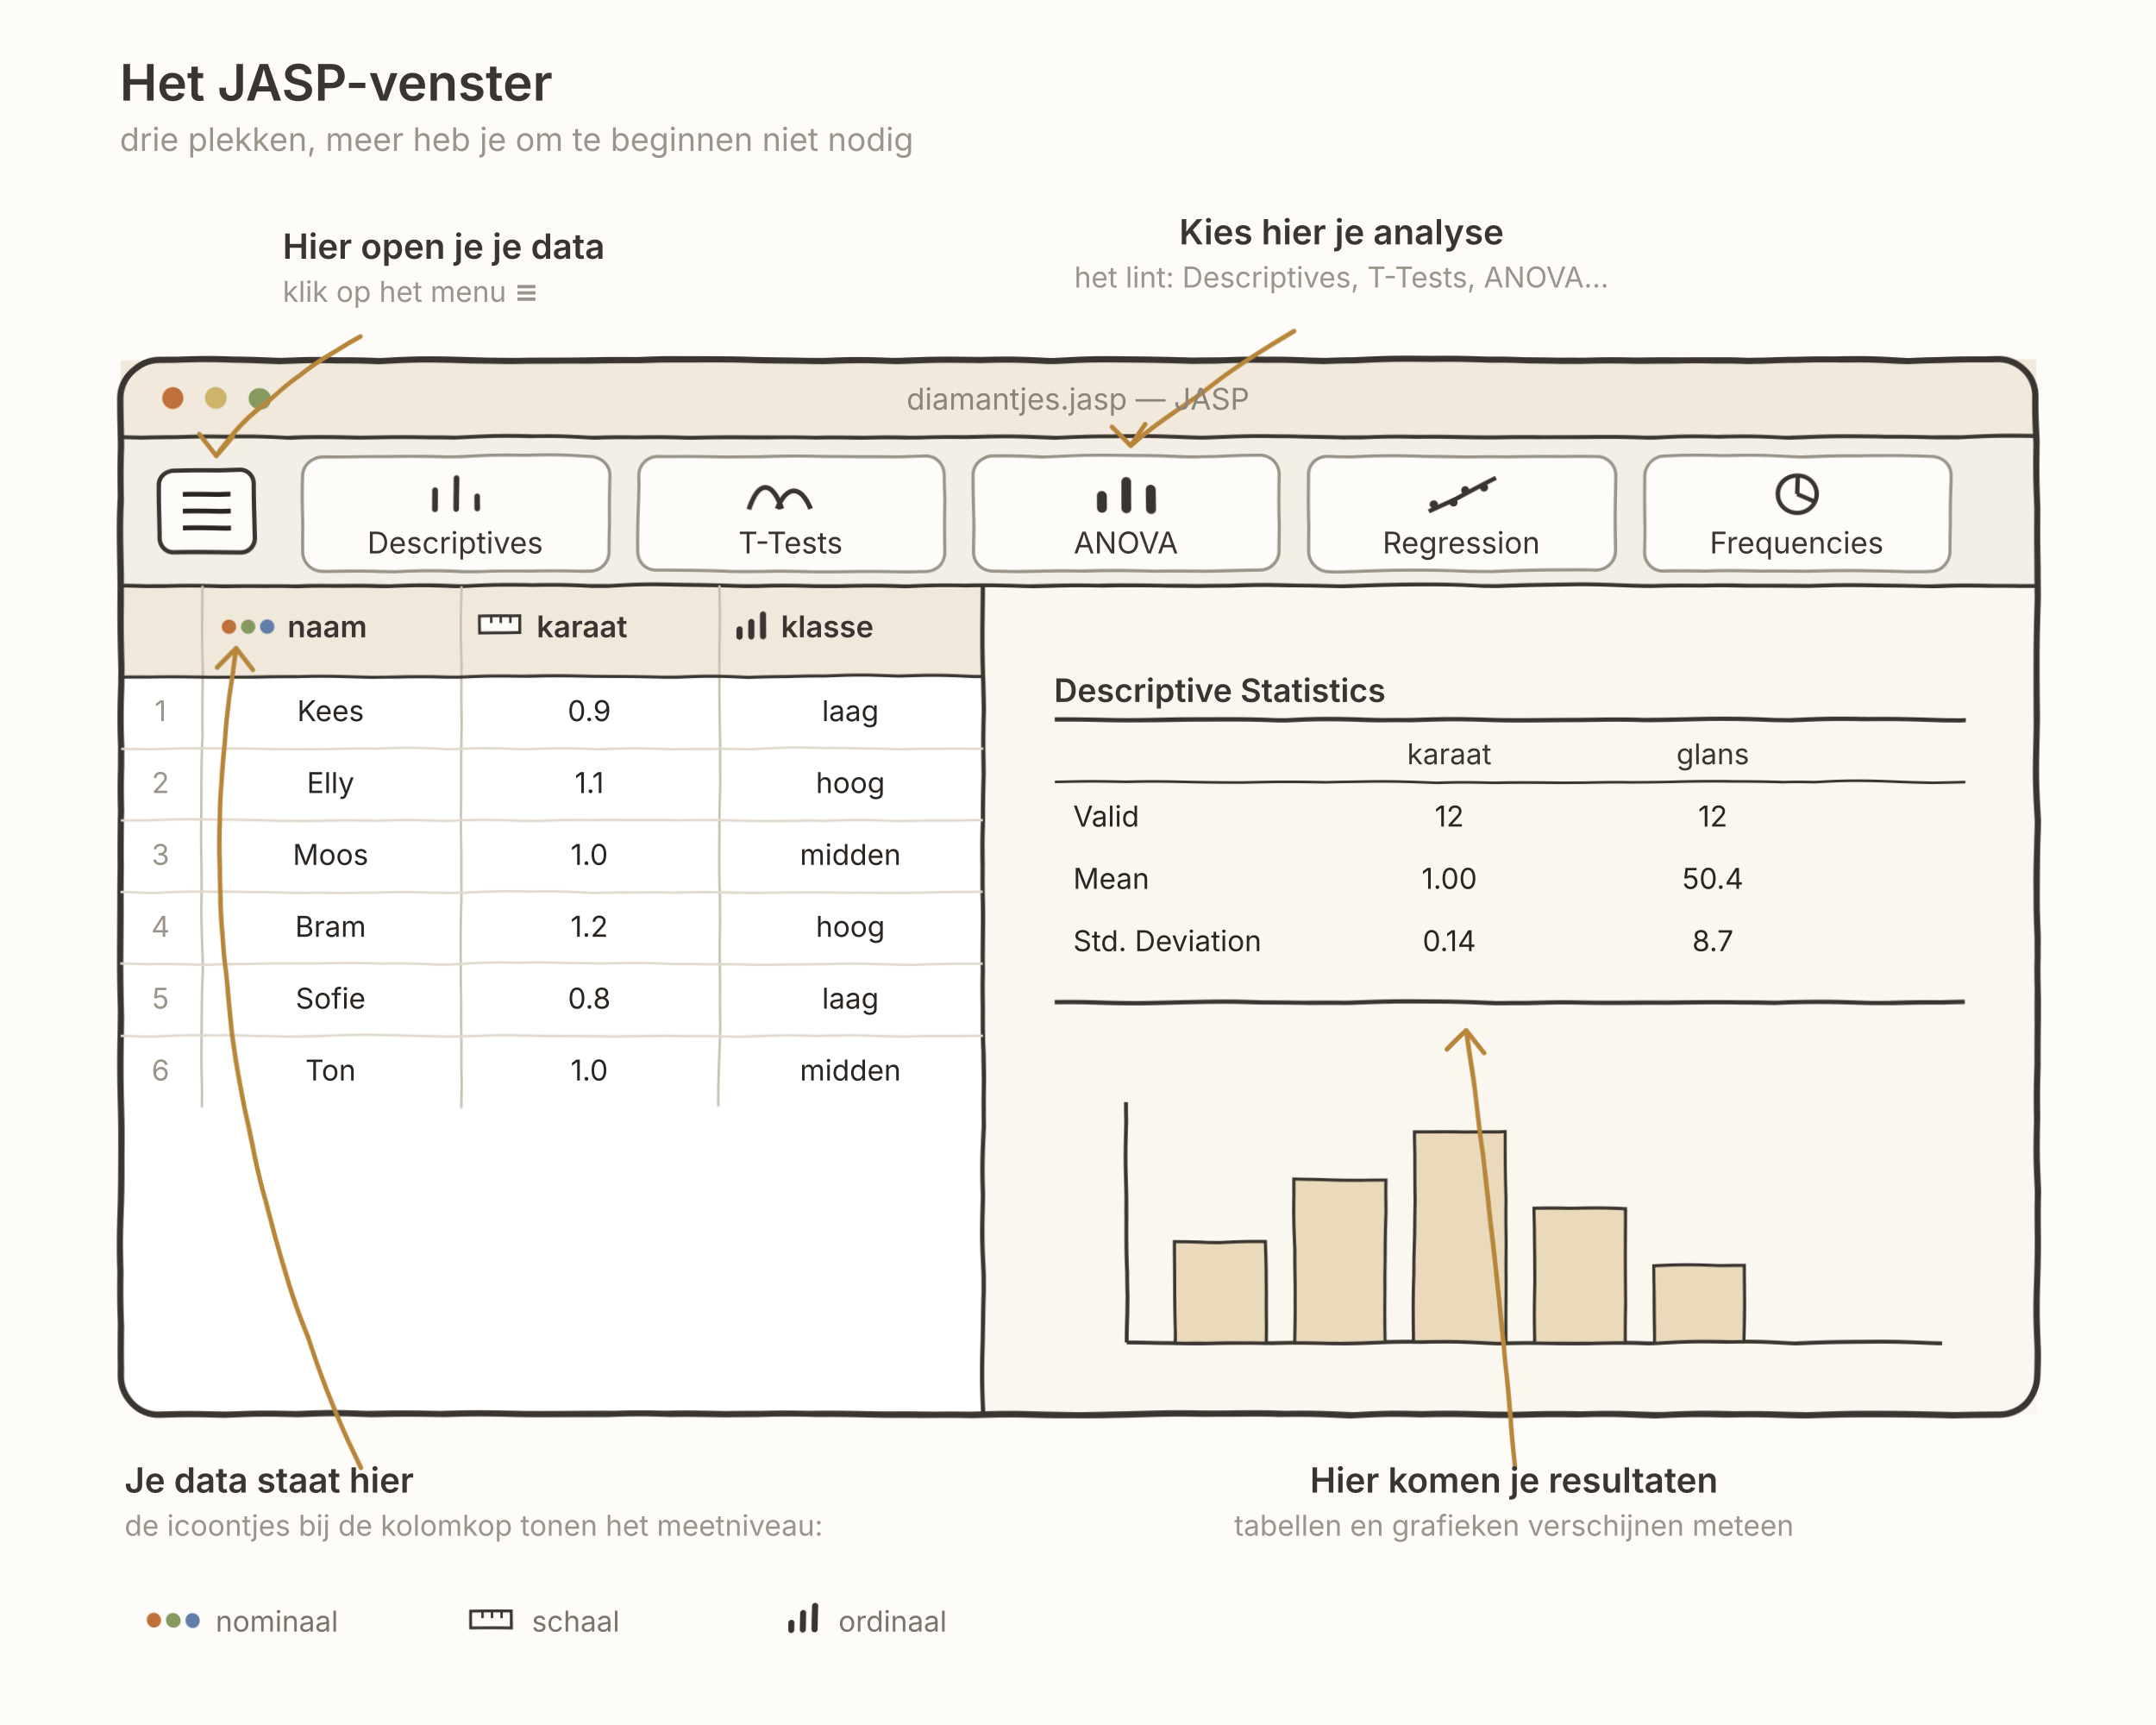
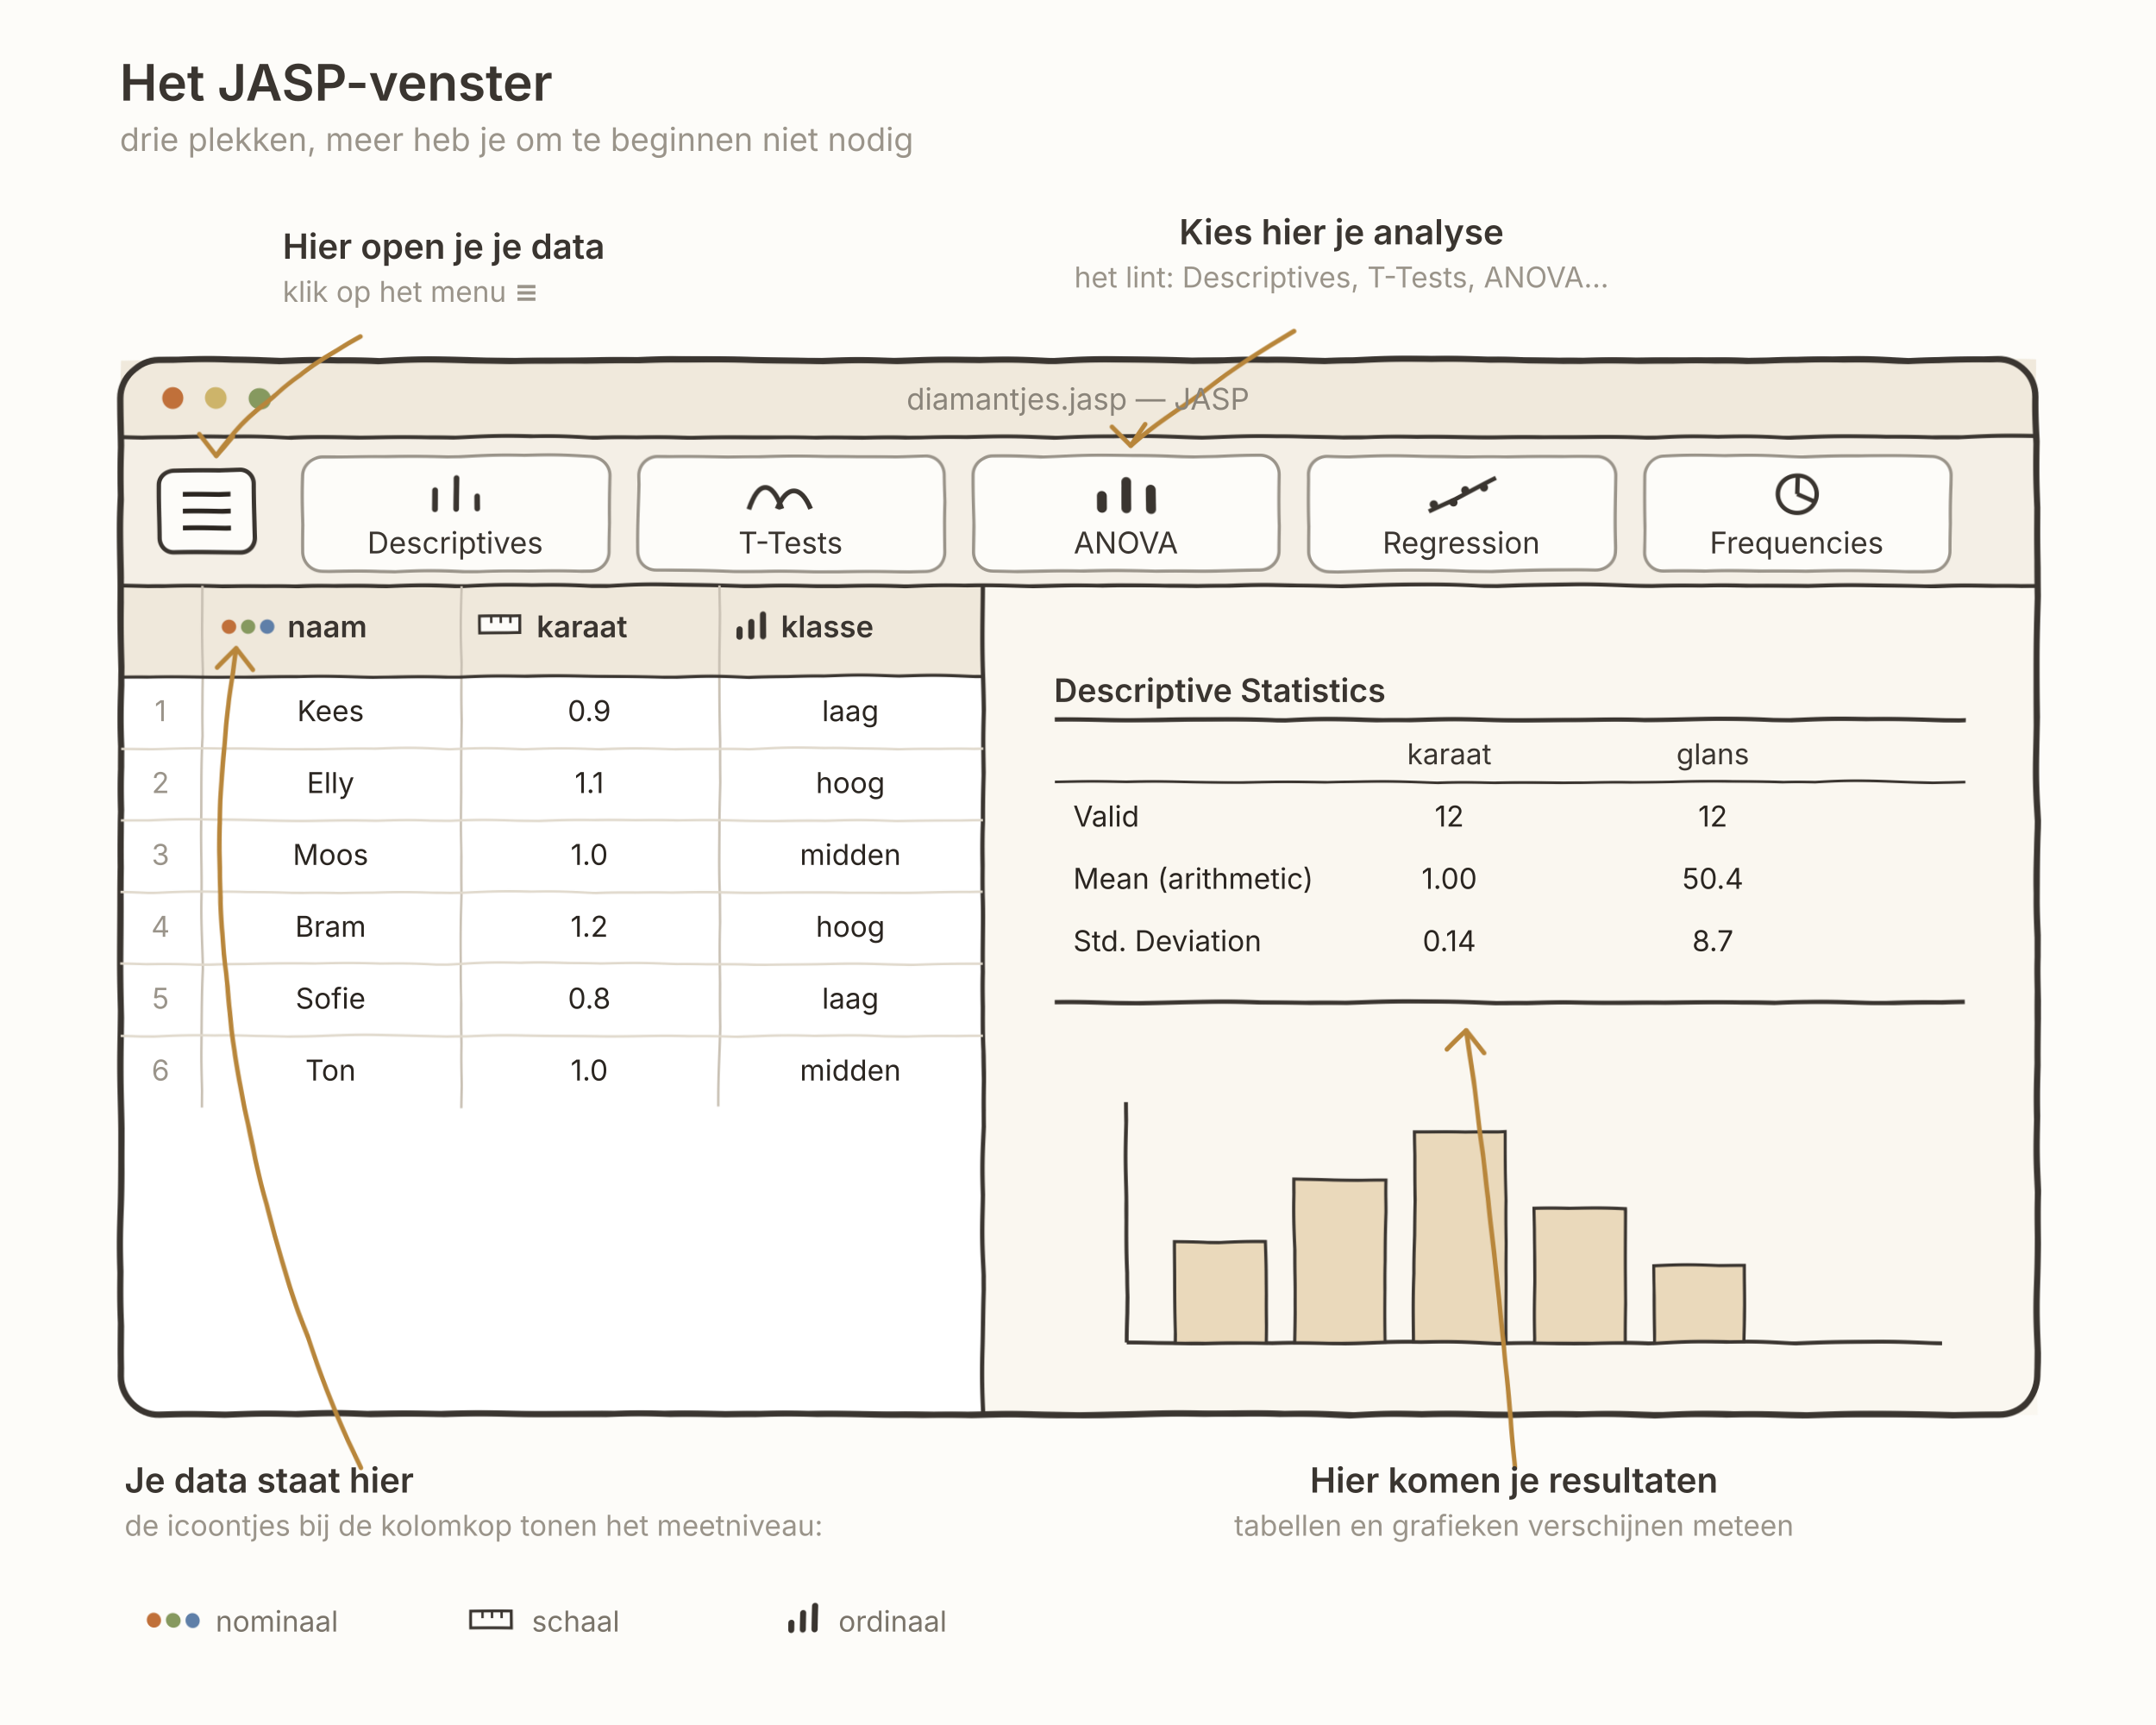
<svg xmlns="http://www.w3.org/2000/svg" viewBox="0 0 900 720" role="img" style="max-width:100%;height:auto;font-family:system-ui,-apple-system,'Segoe UI',sans-serif" aria-label="Schematische plattegrond van het JASP-venster. Bovenaan het analyse-lint waar je een analyse kiest, met linksboven het hamburgermenu om je databestand te openen. Links het data-blad met kolomkop-icoontjes voor het meetniveau. Rechts het resultaten-paneel waar tabellen en grafieken meteen verschijnen.">
  <defs>
    <filter id="wiebel" x="-4%" y="-4%" width="108%" height="108%">
      <feTurbulence type="turbulence" baseFrequency="0.016" numOctaves="2" seed="4" result="t" />
      <feDisplacementMap in="SourceGraphic" in2="t" scale="1.5" />
    </filter>
  </defs>
  <rect x="0" y="0" width="900" height="720" fill="#fdfcf9" />
  <g filter="url(#wiebel)">
    <rect x="50" y="150" width="800" height="440" rx="16" fill="#ffffff" />
    <rect x="50" y="150" width="800" height="32" fill="#f0e9dc" />
    <rect x="50" y="182" width="800" height="62" fill="#f4efe6" />
    <rect x="410" y="244" width="440" height="346" fill="#faf7f0" />
    <rect x="50" y="244" width="360" height="38" fill="#efe8db" />
    <rect x="50" y="150" width="800" height="440" rx="16" fill="none" stroke="#3a3530" stroke-width="2.6" />
    <line x1="50" y1="182" x2="850" y2="182" stroke="#3a3530" stroke-width="1.6" />
    <line x1="50" y1="244" x2="850" y2="244" stroke="#3a3530" stroke-width="1.6" />
    <line x1="410" y1="244" x2="410" y2="590" stroke="#3a3530" stroke-width="1.8" />
    <circle cx="72" cy="166" r="4.5" fill="#c0703a" />
    <circle cx="90" cy="166" r="4.5" fill="#cdb46a" />
    <circle cx="108" cy="166" r="4.5" fill="#86995f" />
    <rect x="66" y="196" width="40" height="34" rx="6" fill="#fdfcf9" stroke="#3a3530" stroke-width="1.8" />
    <line x1="76" y1="206" x2="96" y2="206" stroke="#2a2520" stroke-width="2" />
    <line x1="76" y1="213" x2="96" y2="213" stroke="#2a2520" stroke-width="2" />
    <line x1="76" y1="220" x2="96" y2="220" stroke="#2a2520" stroke-width="2" />
    <rect x="126" y="190" width="128" height="48" rx="8" fill="#fdfcf9" stroke="#9a948a" stroke-width="1.3" />
    <g stroke="#3a3530" stroke-width="2.4" stroke-linecap="round">
      <line x1="181" y1="212" x2="181" y2="204" />
      <line x1="190" y1="212" x2="190" y2="199" />
      <line x1="199" y1="212" x2="199" y2="207" />
    </g>
    <rect x="266" y="190" width="128" height="48" rx="8" fill="#fdfcf9" stroke="#9a948a" stroke-width="1.3" />
    <path d="M312,212 C316,200 322,200 326,212" fill="none" stroke="#3a3530" stroke-width="2" />
    <path d="M324,212 C328,202 334,202 338,212" fill="none" stroke="#3a3530" stroke-width="2" />
    <rect x="406" y="190" width="128" height="48" rx="8" fill="#fdfcf9" stroke="#9a948a" stroke-width="1.3" />
    <g stroke="#3a3530" stroke-width="4" stroke-linecap="round">
      <line x1="460" y1="212" x2="460" y2="207" />
      <line x1="470" y1="212" x2="470" y2="201" />
      <line x1="480" y1="212" x2="480" y2="204" />
    </g>
    <rect x="546" y="190" width="128" height="48" rx="8" fill="#fdfcf9" stroke="#9a948a" stroke-width="1.3" />
    <line x1="596" y1="213" x2="624" y2="199" stroke="#3a3530" stroke-width="1.8" />
    <g fill="#3a3530">
      <circle cx="598" cy="210" r="1.7" />
      <circle cx="606" cy="209" r="1.7" />
      <circle cx="611" cy="204" r="1.7" />
      <circle cx="619" cy="203" r="1.7" />
    </g>
    <rect x="686" y="190" width="128" height="48" rx="8" fill="#fdfcf9" stroke="#9a948a" stroke-width="1.3" />
    <circle cx="750" cy="206" r="8" fill="none" stroke="#3a3530" stroke-width="1.8" />
    <path d="M750,206 L750,198 M750,206 L757,209" stroke="#3a3530" stroke-width="1.8" />
    <line x1="84" y1="244" x2="84" y2="462" stroke="#c9c1b4" stroke-width="1" />
    <line x1="192" y1="244" x2="192" y2="462" stroke="#c9c1b4" stroke-width="1" />
    <line x1="300" y1="244" x2="300" y2="462" stroke="#c9c1b4" stroke-width="1" />
    <line x1="50" y1="282" x2="410" y2="282" stroke="#3a3530" stroke-width="1.3" />
    <line x1="50" y1="312" x2="410" y2="312" stroke="#e0d9cc" stroke-width="1" />
    <line x1="50" y1="342" x2="410" y2="342" stroke="#e0d9cc" stroke-width="1" />
    <line x1="50" y1="372" x2="410" y2="372" stroke="#e0d9cc" stroke-width="1" />
    <line x1="50" y1="402" x2="410" y2="402" stroke="#e0d9cc" stroke-width="1" />
    <line x1="50" y1="432" x2="410" y2="432" stroke="#e0d9cc" stroke-width="1" />
    <circle cx="95" cy="261" r="3" fill="#c0703a" />
    <circle cx="103" cy="261" r="3" fill="#86995f" />
    <circle cx="111" cy="261" r="3" fill="#5f7fa8" />
    <rect x="200" y="257" width="17" height="7" fill="#fdfcf9" stroke="#3a3530" stroke-width="1.2" />
    <line x1="205" y1="257" x2="205" y2="260" stroke="#3a3530" stroke-width="1" />
    <line x1="209" y1="257" x2="209" y2="260" stroke="#3a3530" stroke-width="1" />
    <line x1="213" y1="257" x2="213" y2="260" stroke="#3a3530" stroke-width="1" />
    <g stroke="#3a3530" stroke-width="2.6" stroke-linecap="round">
      <line x1="308" y1="265" x2="308" y2="262" />
      <line x1="313" y1="265" x2="313" y2="259" />
      <line x1="318" y1="265" x2="318" y2="256" />
    </g>
    <line x1="440" y1="300" x2="820" y2="300" stroke="#3a3530" stroke-width="1.8" />
    <line x1="440" y1="326" x2="820" y2="326" stroke="#3a3530" stroke-width="1.1" />
    <line x1="440" y1="418" x2="820" y2="418" stroke="#3a3530" stroke-width="1.8" />
    <line x1="470" y1="460" x2="470" y2="560" stroke="#3a3530" stroke-width="1.6" />
    <line x1="470" y1="560" x2="810" y2="560" stroke="#3a3530" stroke-width="1.6" />
    <g fill="#ead9bb" stroke="#3a3530" stroke-width="1.3">
      <rect x="490" y="518" width="38" height="42" />
      <rect x="540" y="492" width="38" height="68" />
      <rect x="590" y="472" width="38" height="88" />
      <rect x="640" y="504" width="38" height="56" />
      <rect x="690" y="528" width="38" height="32" />
    </g>
    <g fill="none" stroke="#b8863b" stroke-width="1.9" stroke-linecap="round">
      <path d="M150,140 Q108,164 90,190" />
      <path d="M90,190 l-7,-9 M90,190 l7,-8" />
      <path d="M540,138 Q500,162 472,186" />
      <path d="M472,186 l-8,-8 M472,186 l6,-9" />
      <path d="M150,612 Q72,440 98,270" />
      <path d="M98,270 l-8,8 M98,270 l7,9" />
      <path d="M632,612 Q622,505 612,430" />
      <path d="M612,430 l-8,8 M612,430 l7,9" />
    </g>
    <circle cx="64" cy="676" r="3" fill="#c0703a" />
    <circle cx="72" cy="676" r="3" fill="#86995f" />
    <circle cx="80" cy="676" r="3" fill="#5f7fa8" />
    <rect x="196" y="672" width="17" height="7" fill="#fdfcf9" stroke="#3a3530" stroke-width="1.2" />
    <line x1="201" y1="672" x2="201" y2="675" stroke="#3a3530" stroke-width="1" />
    <line x1="205" y1="672" x2="205" y2="675" stroke="#3a3530" stroke-width="1" />
    <line x1="209" y1="672" x2="209" y2="675" stroke="#3a3530" stroke-width="1" />
    <g stroke="#3a3530" stroke-width="2.6" stroke-linecap="round">
      <line x1="330" y1="680" x2="330" y2="677" />
      <line x1="335" y1="680" x2="335" y2="673" />
      <line x1="340" y1="680" x2="340" y2="670" />
    </g>
  </g>
  <text x="50" y="42" font-size="21" fill="#3a3530" font-weight="600">Het JASP-venster</text>
  <text x="50" y="63" font-size="13.5" fill="#9a948a">drie plekken, meer heb je om te beginnen niet nodig</text>
  <text x="450" y="171" font-size="12.5" fill="#8a847a" text-anchor="middle">diamantjes.jasp — JASP</text>
  <g font-size="12.5" fill="#3a3530" text-anchor="middle">
    <text x="190" y="231">Descriptives</text>
    <text x="330" y="231">T-Tests</text>
    <text x="470" y="231">ANOVA</text>
    <text x="610" y="231">Regression</text>
    <text x="750" y="231">Frequencies</text>
  </g>
  <g font-size="12.5" fill="#3a3530" font-weight="600">
    <text x="120" y="266">naam</text>
    <text x="224" y="266">karaat</text>
    <text x="326" y="266">klasse</text>
  </g>
  <g font-size="12" fill="#2a2520">
    <g fill="#9a948a" text-anchor="middle">
      <text x="67" y="301">1</text>
      <text x="67" y="331">2</text>
      <text x="67" y="361">3</text>
      <text x="67" y="391">4</text>
      <text x="67" y="421">5</text>
      <text x="67" y="451">6</text>
    </g>
    <g text-anchor="middle">
      <text x="138" y="301">Kees</text>
      <text x="138" y="331">Elly</text>
      <text x="138" y="361">Moos</text>
      <text x="138" y="391">Bram</text>
      <text x="138" y="421">Sofie</text>
      <text x="138" y="451">Ton</text>
    </g>
    <g text-anchor="middle">
      <text x="246" y="301">0.9</text>
      <text x="246" y="331">1.1</text>
      <text x="246" y="361">1.0</text>
      <text x="246" y="391">1.2</text>
      <text x="246" y="421">0.8</text>
      <text x="246" y="451">1.0</text>
    </g>
    <g text-anchor="middle">
      <text x="355" y="301">laag</text>
      <text x="355" y="331">hoog</text>
      <text x="355" y="361">midden</text>
      <text x="355" y="391">hoog</text>
      <text x="355" y="421">laag</text>
      <text x="355" y="451">midden</text>
    </g>
  </g>
  <text x="440" y="293" font-size="13.5" fill="#3a3530" font-weight="600">Descriptive Statistics</text>
  <g font-size="12" fill="#2a2520">
    <text x="605" y="319" text-anchor="middle" fill="#3a3530">karaat</text>
    <text x="715" y="319" text-anchor="middle" fill="#3a3530">glans</text>
    <text x="448" y="345">Valid</text>
    <text x="605" y="345" text-anchor="middle">12</text>
    <text x="715" y="345" text-anchor="middle">12</text>
-     <text x="448" y="371">Mean</text>
+     <text x="448" y="371">Mean (arithmetic)</text>
    <text x="605" y="371" text-anchor="middle">1.00</text>
    <text x="715" y="371" text-anchor="middle">50.4</text>
    <text x="448" y="397">Std. Deviation</text>
    <text x="605" y="397" text-anchor="middle">0.14</text>
    <text x="715" y="397" text-anchor="middle">8.7</text>
  </g>
  <text x="118" y="108" font-size="14.5" fill="#3a3530" font-weight="600">Hier open je je data</text>
  <text x="118" y="126" font-size="12" fill="#9a948a">klik op het menu <tspan font-weight="600">≡</tspan>
  </text>
  <text x="560" y="102" font-size="14.5" fill="#3a3530" font-weight="600" text-anchor="middle">Kies hier je analyse</text>
  <text x="560" y="120" font-size="12" fill="#9a948a" text-anchor="middle">het lint: Descriptives, T-Tests, ANOVA…</text>
  <text x="52" y="623" font-size="14.5" fill="#3a3530" font-weight="600">Je data staat hier</text>
  <text x="52" y="641" font-size="12" fill="#9a948a">de icoontjes bij de kolomkop tonen het meetniveau:</text>
  <g font-size="12" fill="#7a746a">
    <text x="90" y="681">nominaal</text>
    <text x="222" y="681">schaal</text>
    <text x="350" y="681">ordinaal</text>
  </g>
  <text x="632" y="623" font-size="14.5" fill="#3a3530" font-weight="600" text-anchor="middle">Hier komen je resultaten</text>
  <text x="632" y="641" font-size="12" fill="#9a948a" text-anchor="middle">tabellen en grafieken verschijnen meteen</text>
</svg>
